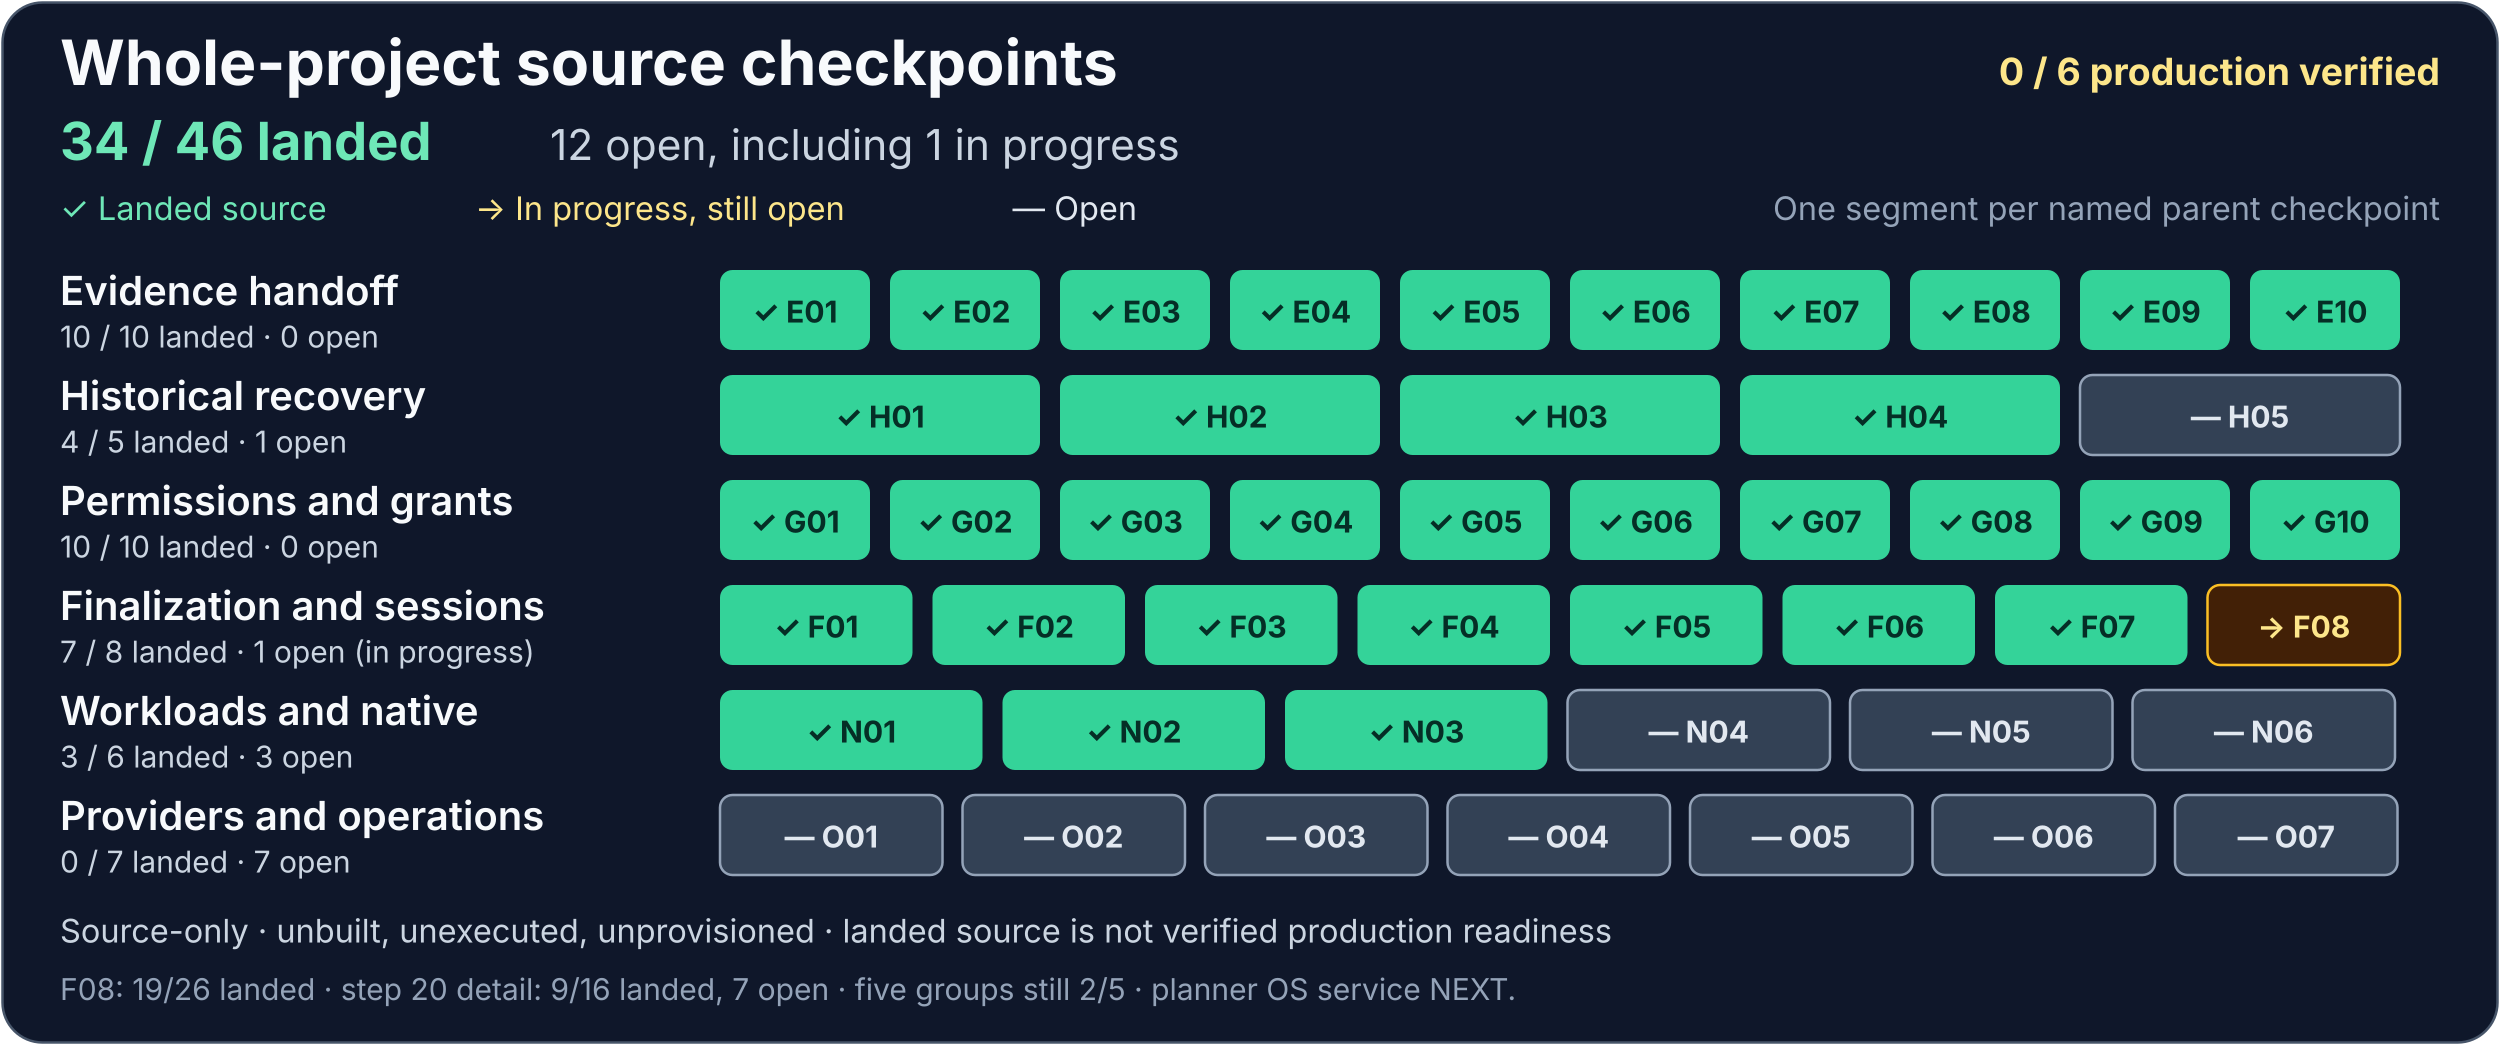
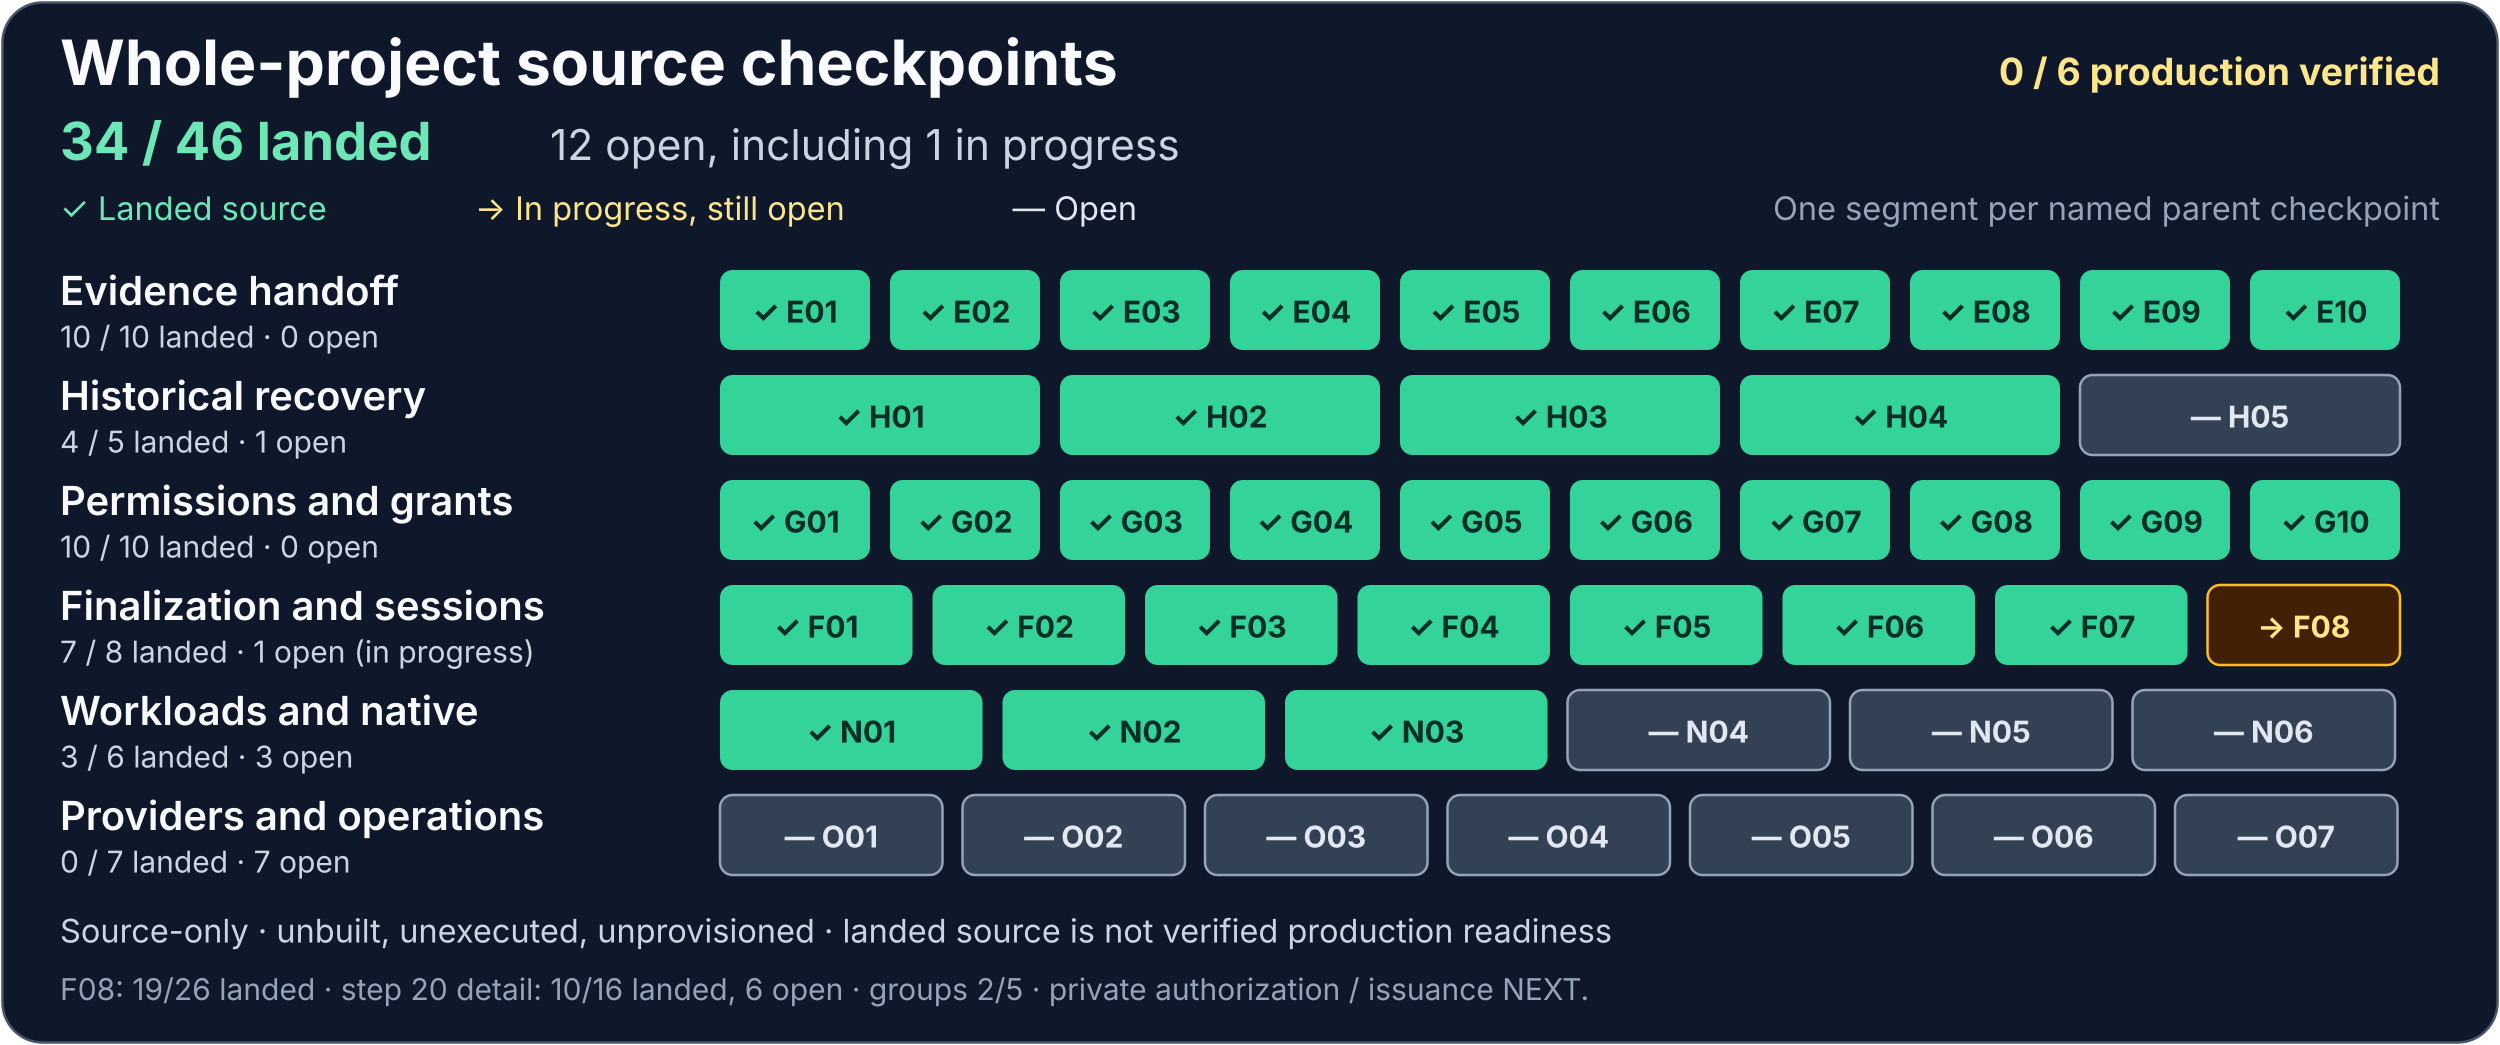
<svg xmlns="http://www.w3.org/2000/svg" width="1000" height="418" viewBox="0 0 1000 418" role="img" aria-labelledby="project-title project-description">
  <rect x="1" y="1" width="998" height="416" rx="16" fill="#0f172a" stroke="#475569" />
  <g font-family="system-ui, -apple-system, Segoe UI, sans-serif">
    <text x="24" y="34" fill="#f8fafc" font-size="25" font-weight="700">Whole-project source checkpoints</text>
    <text x="976" y="34" text-anchor="end" fill="#fde68a" font-size="15" font-weight="700">0 / 6 production verified</text>
    <text x="24" y="64" fill="#6ee7b7" font-size="21" font-weight="700">34 / 46 landed</text>
    <text x="220" y="64" fill="#cbd5e1" font-size="17">12 open, including 1 in progress</text>
    <text x="24" y="88" fill="#6ee7b7" font-size="13">✓ Landed source</text>
    <text x="190" y="88" fill="#fde68a" font-size="13">→ In progress, still open</text>
    <text x="405" y="88" fill="#e2e8f0" font-size="13">— Open</text>
    <text x="976" y="88" text-anchor="end" fill="#94a3b8" font-size="13">One segment per named parent checkpoint</text>
    <g aria-label="Evidence handoff: 10 of 10 landed, zero open">
      <text x="24" y="122" fill="#f8fafc" font-size="16" font-weight="600">Evidence handoff</text>
      <text x="24" y="139" fill="#cbd5e1" font-size="12">10 / 10 landed · 0 open</text>
      <g fill="#34d399">
        <rect x="288" y="108" width="60" height="32" rx="5" />
        <rect x="356" y="108" width="60" height="32" rx="5" />
        <rect x="424" y="108" width="60" height="32" rx="5" />
        <rect x="492" y="108" width="60" height="32" rx="5" />
        <rect x="560" y="108" width="60" height="32" rx="5" />
        <rect x="628" y="108" width="60" height="32" rx="5" />
        <rect x="696" y="108" width="60" height="32" rx="5" />
        <rect x="764" y="108" width="60" height="32" rx="5" />
        <rect x="832" y="108" width="60" height="32" rx="5" />
        <rect x="900" y="108" width="60" height="32" rx="5" />
      </g>
      <g fill="#052e26" font-size="12" font-weight="700" text-anchor="middle">
        <text x="318" y="129">✓ E01</text>
        <text x="386" y="129">✓ E02</text>
        <text x="454" y="129">✓ E03</text>
        <text x="522" y="129">✓ E04</text>
        <text x="590" y="129">✓ E05</text>
        <text x="658" y="129">✓ E06</text>
        <text x="726" y="129">✓ E07</text>
        <text x="794" y="129">✓ E08</text>
        <text x="862" y="129">✓ E09</text>
        <text x="930" y="129">✓ E10</text>
      </g>
    </g>
    <g aria-label="Historical recovery: 4 of 5 landed, one open">
      <text x="24" y="164" fill="#f8fafc" font-size="16" font-weight="600">Historical recovery</text>
      <text x="24" y="181" fill="#cbd5e1" font-size="12">4 / 5 landed · 1 open</text>
      <g fill="#34d399">
        <rect x="288" y="150" width="128" height="32" rx="5" />
        <rect x="424" y="150" width="128" height="32" rx="5" />
        <rect x="560" y="150" width="128" height="32" rx="5" />
        <rect x="696" y="150" width="128" height="32" rx="5" />
      </g>
      <rect x="832" y="150" width="128" height="32" rx="5" fill="#334155" stroke="#94a3b8" />
      <g fill="#052e26" font-size="12" font-weight="700" text-anchor="middle">
        <text x="352" y="171">✓ H01</text>
        <text x="488" y="171">✓ H02</text>
        <text x="624" y="171">✓ H03</text>
        <text x="760" y="171">✓ H04</text>
        <text x="896" y="171" fill="#e2e8f0">— H05</text>
      </g>
    </g>
    <g aria-label="Permissions and grants: 10 of 10 landed, zero open">
      <text x="24" y="206" fill="#f8fafc" font-size="16" font-weight="600">Permissions and grants</text>
      <text x="24" y="223" fill="#cbd5e1" font-size="12">10 / 10 landed · 0 open</text>
      <g fill="#34d399">
        <rect x="288" y="192" width="60" height="32" rx="5" />
        <rect x="356" y="192" width="60" height="32" rx="5" />
        <rect x="424" y="192" width="60" height="32" rx="5" />
        <rect x="492" y="192" width="60" height="32" rx="5" />
        <rect x="560" y="192" width="60" height="32" rx="5" />
        <rect x="628" y="192" width="60" height="32" rx="5" />
        <rect x="696" y="192" width="60" height="32" rx="5" />
        <rect x="764" y="192" width="60" height="32" rx="5" />
        <rect x="832" y="192" width="60" height="32" rx="5" />
        <rect x="900" y="192" width="60" height="32" rx="5" />
      </g>
      <g fill="#052e26" font-size="12" font-weight="700" text-anchor="middle">
        <text x="318" y="213">✓ G01</text>
        <text x="386" y="213">✓ G02</text>
        <text x="454" y="213">✓ G03</text>
        <text x="522" y="213">✓ G04</text>
        <text x="590" y="213">✓ G05</text>
        <text x="658" y="213">✓ G06</text>
        <text x="726" y="213">✓ G07</text>
        <text x="794" y="213">✓ G08</text>
        <text x="862" y="213">✓ G09</text>
        <text x="930" y="213">✓ G10</text>
      </g>
    </g>
    <g aria-label="Finalization and sessions: 7 of 8 landed, one open and in progress">
      <text x="24" y="248" fill="#f8fafc" font-size="16" font-weight="600">Finalization and sessions</text>
      <text x="24" y="265" fill="#cbd5e1" font-size="12">7 / 8 landed · 1 open (in progress)</text>
      <g fill="#34d399">
        <rect x="288" y="234" width="77" height="32" rx="5" />
        <rect x="373" y="234" width="77" height="32" rx="5" />
        <rect x="458" y="234" width="77" height="32" rx="5" />
        <rect x="543" y="234" width="77" height="32" rx="5" />
        <rect x="628" y="234" width="77" height="32" rx="5" />
        <rect x="713" y="234" width="77" height="32" rx="5" />
        <rect x="798" y="234" width="77" height="32" rx="5" />
      </g>
      <rect x="883" y="234" width="77" height="32" rx="5" fill="#422006" stroke="#fbbf24" />
      <g fill="#052e26" font-size="12" font-weight="700" text-anchor="middle">
        <text x="326.5" y="255">✓ F01</text>
        <text x="411.5" y="255">✓ F02</text>
        <text x="496.5" y="255">✓ F03</text>
        <text x="581.5" y="255">✓ F04</text>
        <text x="666.5" y="255">✓ F05</text>
        <text x="751.5" y="255">✓ F06</text>
        <text x="836.5" y="255">✓ F07</text>
        <text x="921.5" y="255" fill="#fde68a">→ F08</text>
      </g>
    </g>
    <g aria-label="Workloads and native: 3 of 6 landed, three open">
      <text x="24" y="290" fill="#f8fafc" font-size="16" font-weight="600">Workloads and native</text>
      <text x="24" y="307" fill="#cbd5e1" font-size="12">3 / 6 landed · 3 open</text>
      <g fill="#34d399">
        <rect x="288" y="276" width="105" height="32" rx="5" />
        <rect x="401" y="276" width="105" height="32" rx="5" />
        <rect x="514" y="276" width="105" height="32" rx="5" />
      </g>
      <g fill="#334155" stroke="#94a3b8">
        <rect x="627" y="276" width="105" height="32" rx="5" />
        <rect x="740" y="276" width="105" height="32" rx="5" />
        <rect x="853" y="276" width="105" height="32" rx="5" />
      </g>
      <g font-size="12" font-weight="700" text-anchor="middle">
        <text x="340.5" y="297" fill="#052e26">✓ N01</text>
        <text x="453.5" y="297" fill="#052e26">✓ N02</text>
        <text x="566.5" y="297" fill="#052e26">✓ N03</text>
        <text x="679.5" y="297" fill="#e2e8f0">— N04</text>
        <text x="792.5" y="297" fill="#e2e8f0">— N05</text>
        <text x="905.5" y="297" fill="#e2e8f0">— N06</text>
      </g>
    </g>
    <g aria-label="Providers and operations: zero of 7 landed, seven open">
      <text x="24" y="332" fill="#f8fafc" font-size="16" font-weight="600">Providers and operations</text>
      <text x="24" y="349" fill="#cbd5e1" font-size="12">0 / 7 landed · 7 open</text>
      <g fill="#334155" stroke="#94a3b8">
        <rect x="288" y="318" width="89" height="32" rx="5" />
        <rect x="385" y="318" width="89" height="32" rx="5" />
        <rect x="482" y="318" width="89" height="32" rx="5" />
        <rect x="579" y="318" width="89" height="32" rx="5" />
        <rect x="676" y="318" width="89" height="32" rx="5" />
        <rect x="773" y="318" width="89" height="32" rx="5" />
        <rect x="870" y="318" width="89" height="32" rx="5" />
      </g>
      <g fill="#e2e8f0" font-size="12" font-weight="700" text-anchor="middle">
        <text x="332.5" y="339">— O01</text>
        <text x="429.5" y="339">— O02</text>
        <text x="526.5" y="339">— O03</text>
        <text x="623.5" y="339">— O04</text>
        <text x="720.5" y="339">— O05</text>
        <text x="817.5" y="339">— O06</text>
        <text x="914.5" y="339">— O07</text>
      </g>
    </g>
    <text x="24" y="377" fill="#cbd5e1" font-size="13">Source-only · unbuilt, unexecuted, unprovisioned · landed source is not verified production readiness</text>
-     <text x="24" y="400" fill="#94a3b8" font-size="12">F08: 19/26 landed · step 20 detail: 9/16 landed, 7 open · five groups still 2/5 · planner OS service NEXT.</text>
+     <text x="24" y="400" fill="#94a3b8" font-size="12">F08: 19/26 landed · step 20 detail: 10/16 landed, 6 open · groups 2/5 · private authorization / issuance NEXT.</text>
  </g>
</svg>
